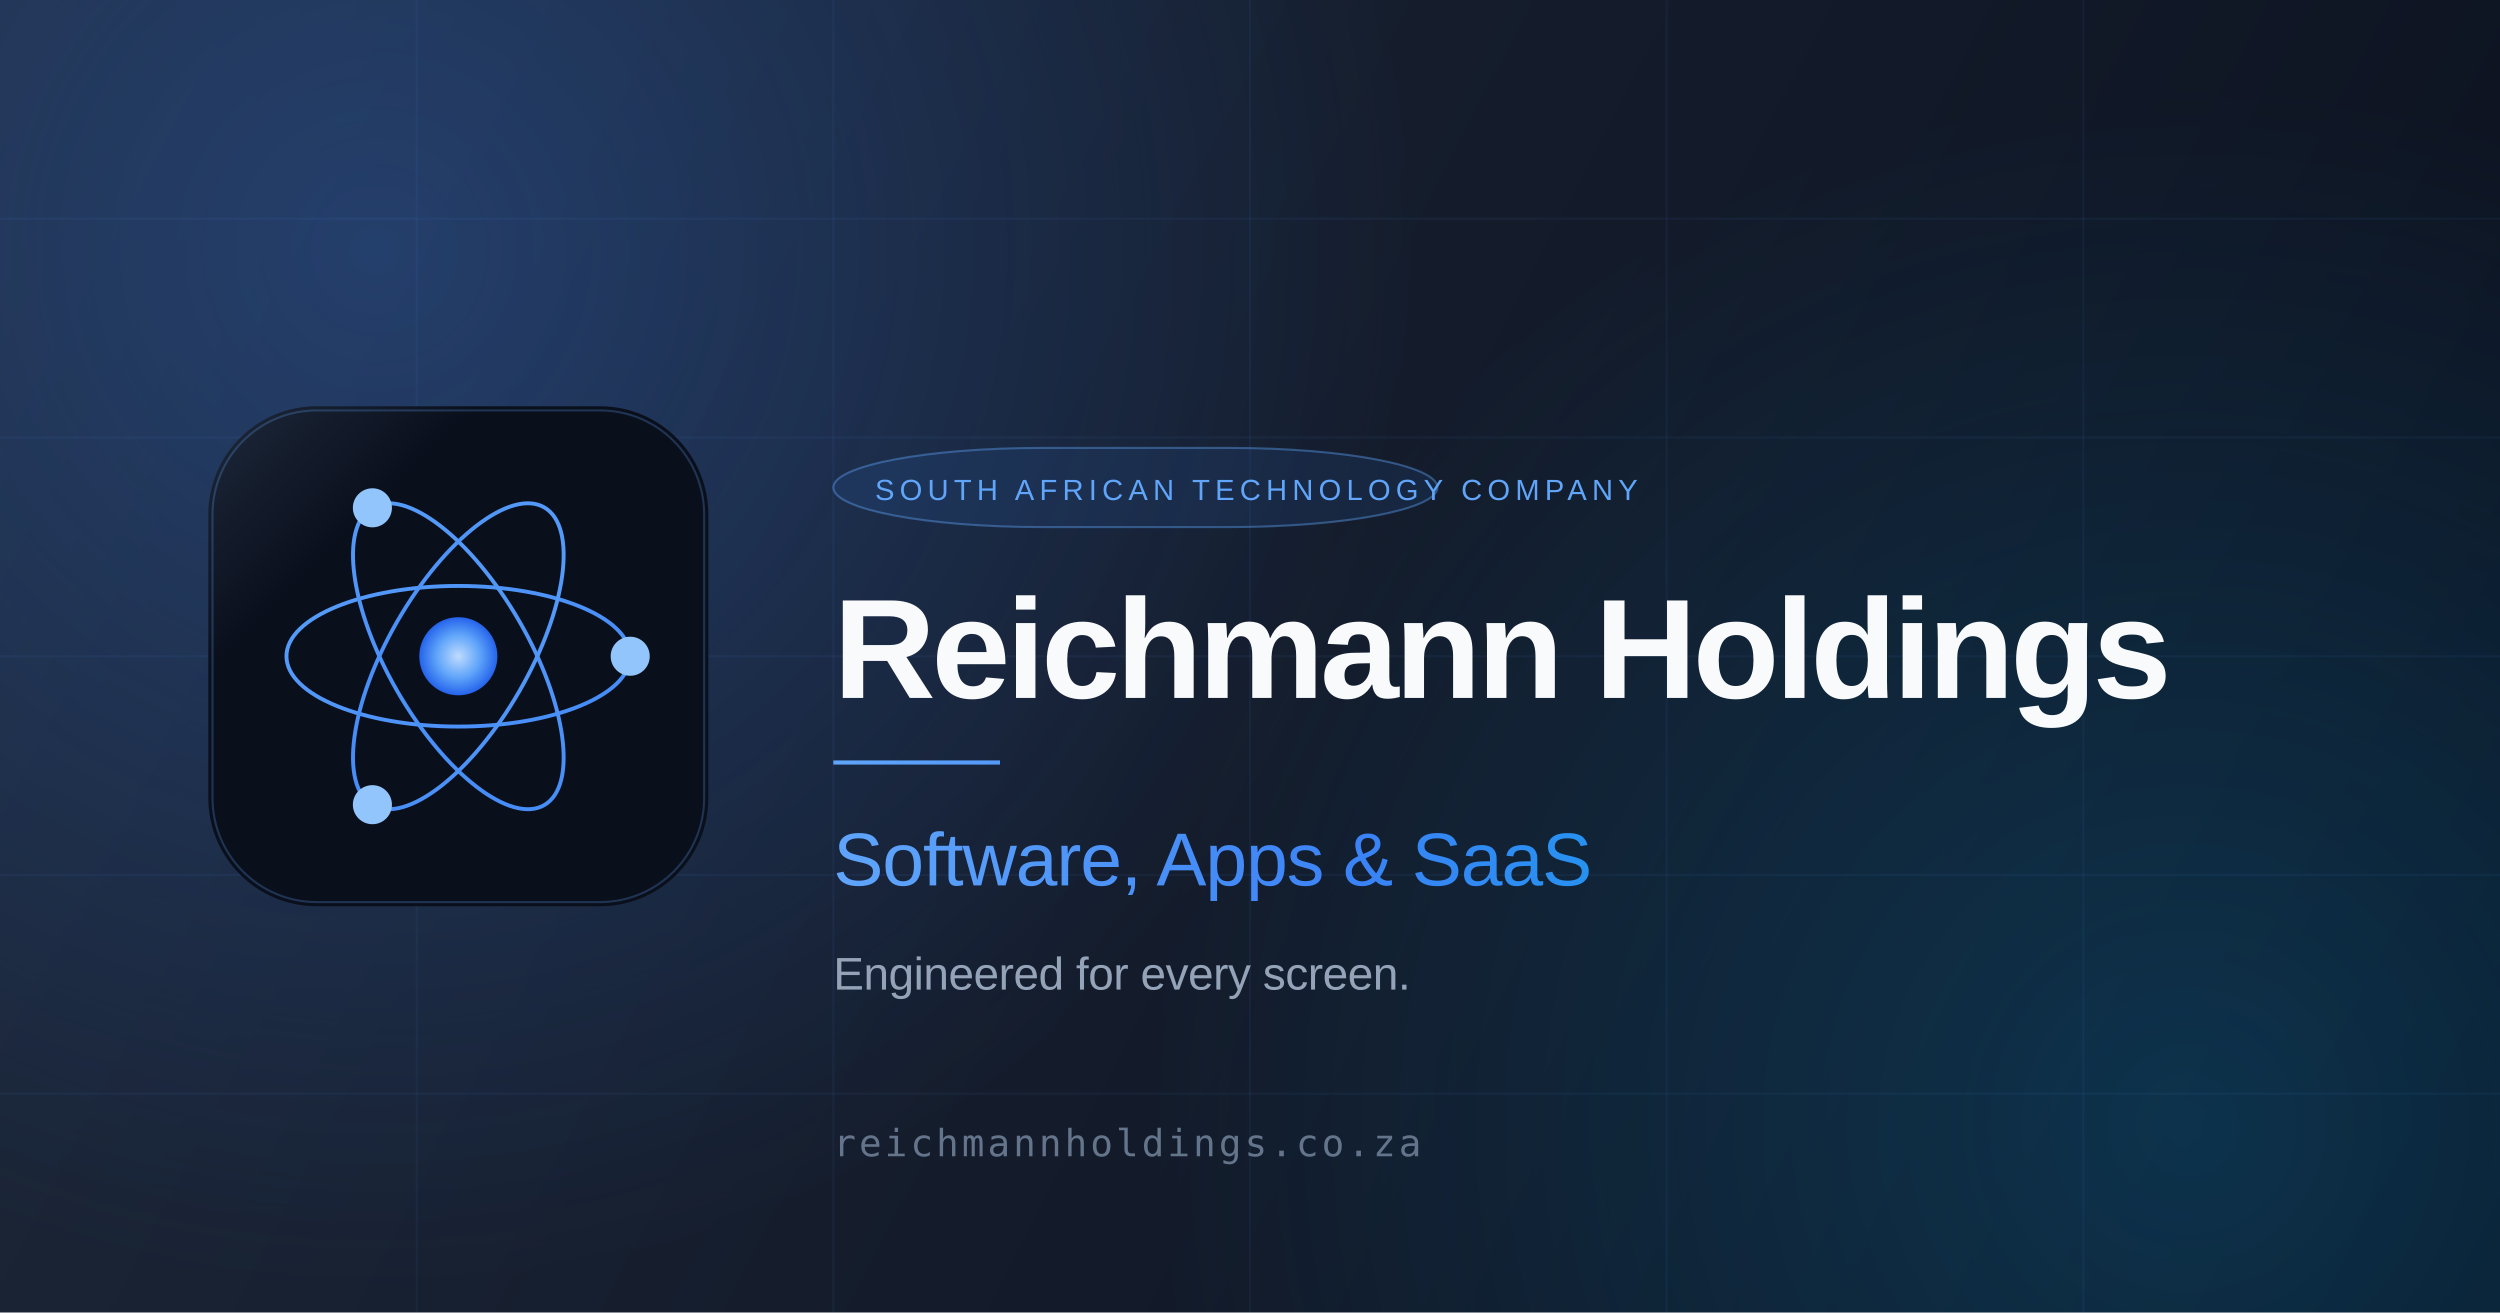
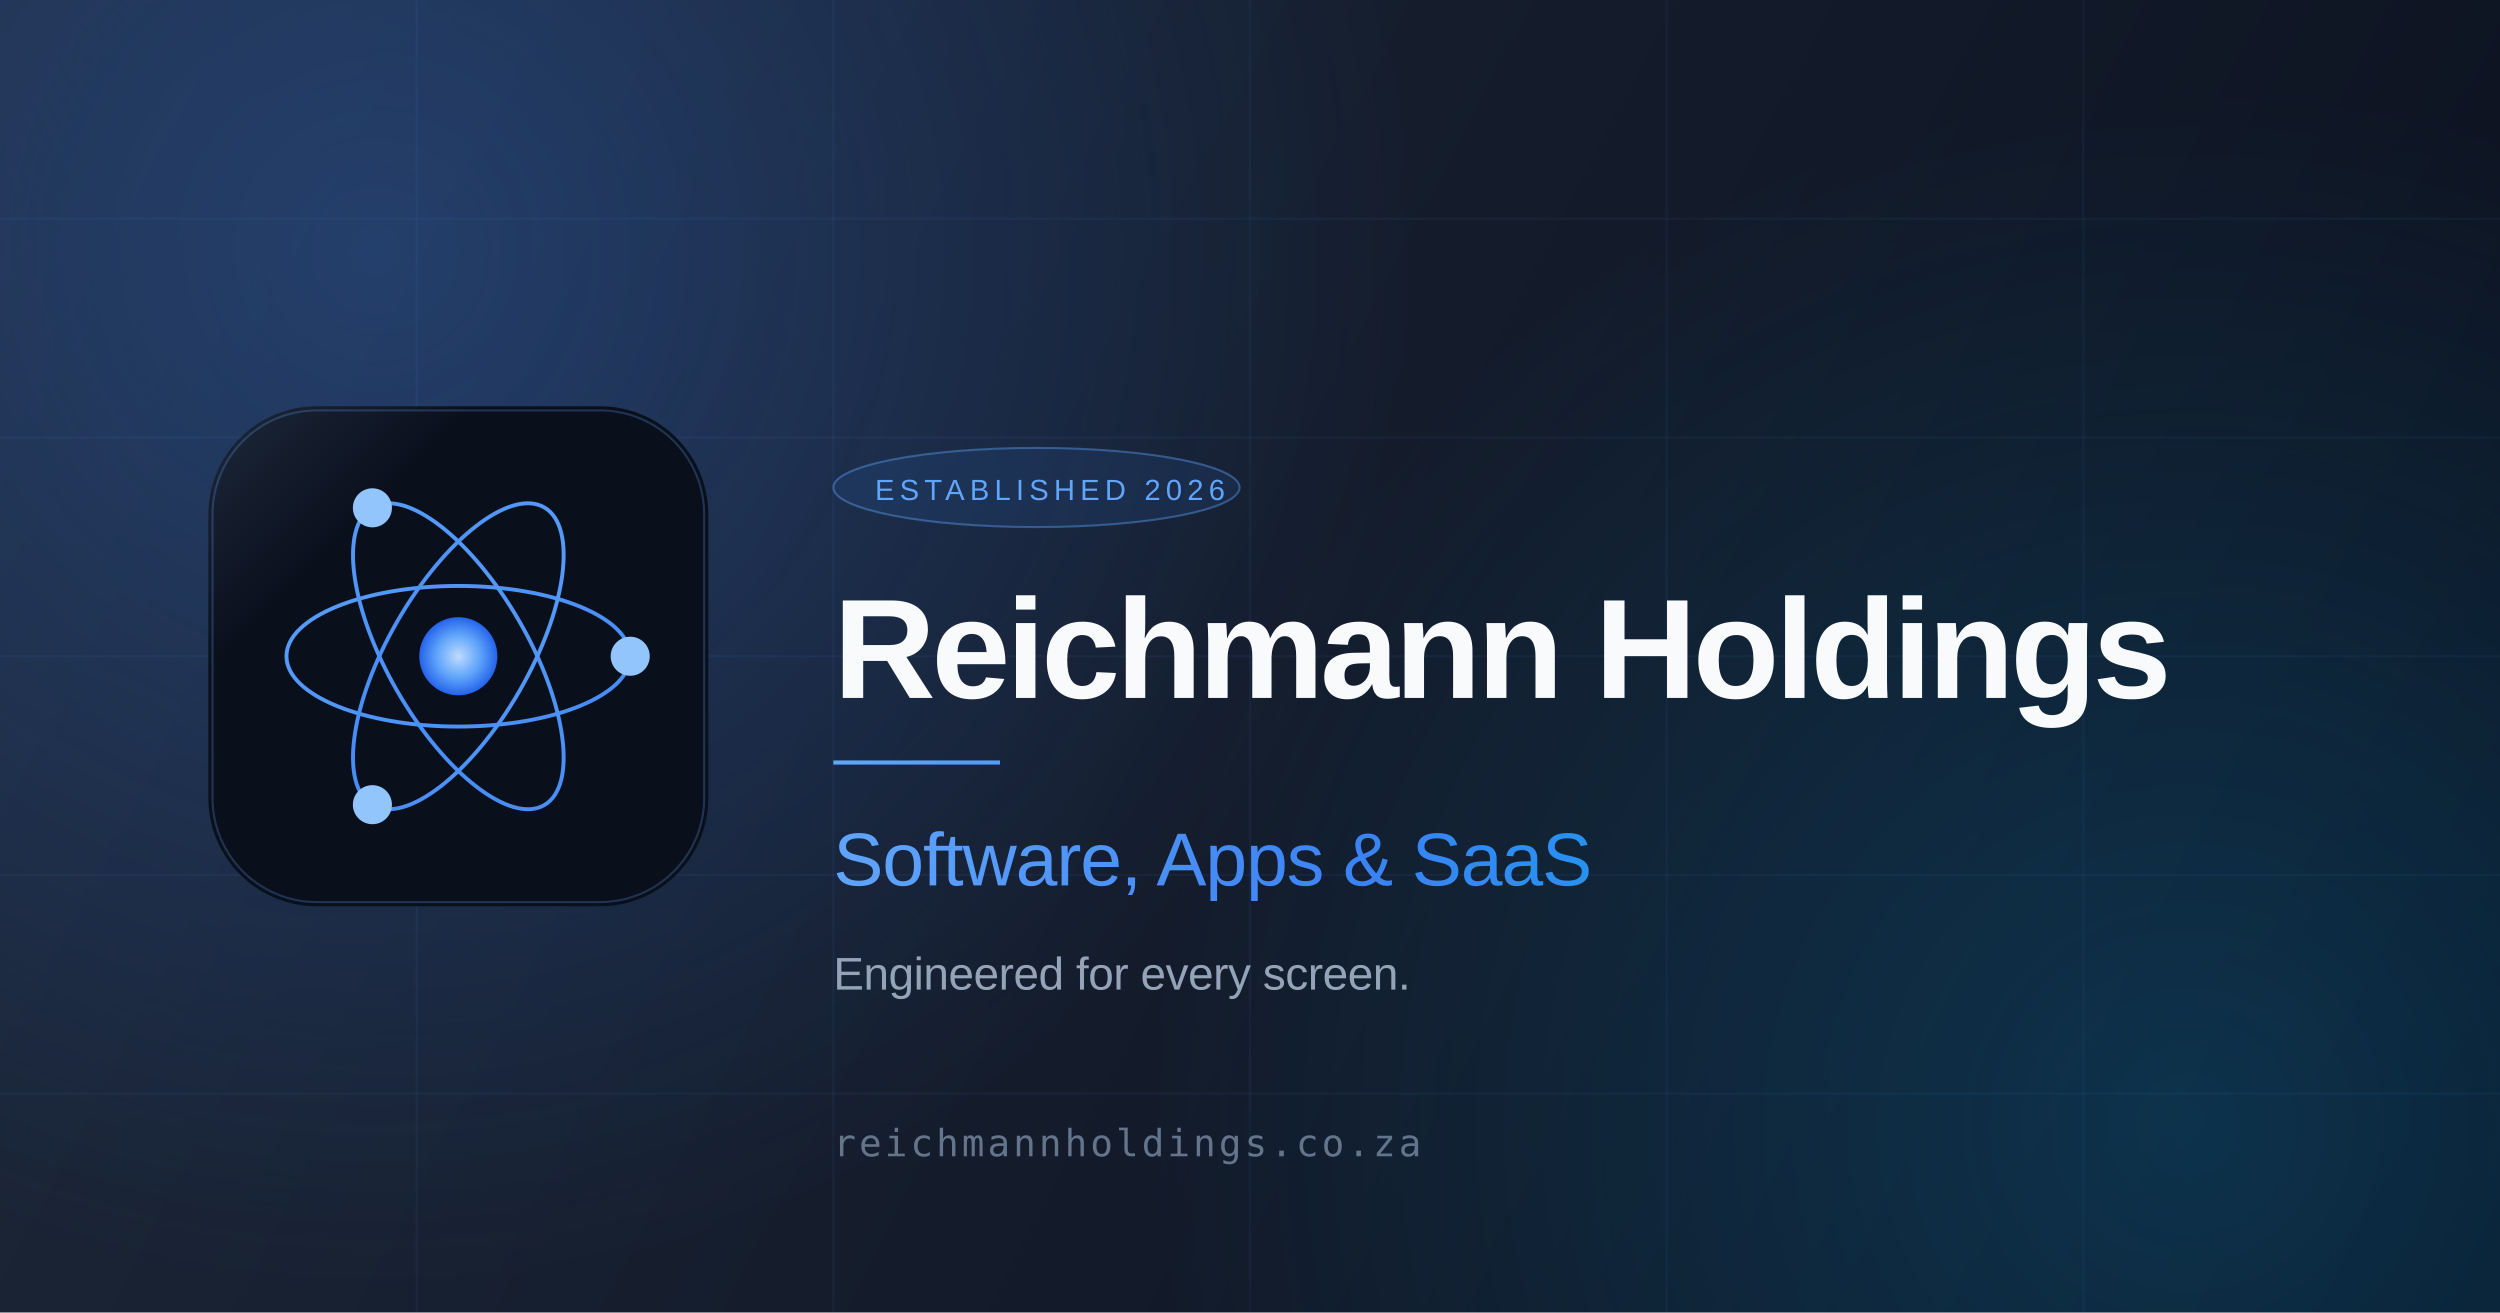
<svg xmlns="http://www.w3.org/2000/svg" width="1200" height="630" viewBox="0 0 1200 630">
  <defs>
    <linearGradient id="bg" x1="0" y1="0" x2="1200" y2="630" gradientUnits="userSpaceOnUse">
      <stop offset="0" stop-color="#1e293b" />
      <stop offset="1" stop-color="#0a0f1c" />
    </linearGradient>
    <radialGradient id="glow1" cx="180" cy="120" r="500" gradientUnits="userSpaceOnUse">
      <stop offset="0" stop-color="#3b82f6" stop-opacity="0.28" />
      <stop offset="1" stop-color="#3b82f6" stop-opacity="0" />
    </radialGradient>
    <radialGradient id="glow2" cx="1050" cy="540" r="500" gradientUnits="userSpaceOnUse">
      <stop offset="0" stop-color="#0ea5e9" stop-opacity="0.22" />
      <stop offset="1" stop-color="#0ea5e9" stop-opacity="0" />
    </radialGradient>
    <linearGradient id="textGrad" x1="400" y1="0" x2="900" y2="0" gradientUnits="userSpaceOnUse">
      <stop offset="0" stop-color="#60a5fa" />
      <stop offset="0.5" stop-color="#3b82f6" />
      <stop offset="1" stop-color="#0ea5e9" />
    </linearGradient>
    <linearGradient id="atomBg" x1="0" y1="0" x2="64" y2="64" gradientUnits="userSpaceOnUse">
      <stop stop-color="#1e293b" />
      <stop offset="1" stop-color="#0a0f1c" />
    </linearGradient>
    <radialGradient id="atomNucleus" cx="50%" cy="50%" r="50%">
      <stop offset="0" stop-color="#bfdbfe" />
      <stop offset="0.55" stop-color="#60a5fa" />
      <stop offset="1" stop-color="#2563eb" />
    </radialGradient>
    <linearGradient id="atomOrbit" x1="0" y1="0" x2="64" y2="64" gradientUnits="userSpaceOnUse">
      <stop stop-color="#60a5fa" />
      <stop offset="1" stop-color="#3b82f6" />
    </linearGradient>
  </defs>
  <rect width="1200" height="630" fill="url(#bg)" />
  <rect width="1200" height="630" fill="url(#glow1)" />
  <rect width="1200" height="630" fill="url(#glow2)" />
  <g stroke="#60a5fa" stroke-opacity="0.06" stroke-width="1">
    <line x1="0" y1="105" x2="1200" y2="105" />
    <line x1="0" y1="210" x2="1200" y2="210" />
    <line x1="0" y1="315" x2="1200" y2="315" />
    <line x1="0" y1="420" x2="1200" y2="420" />
    <line x1="0" y1="525" x2="1200" y2="525" />
    <line x1="200" y1="0" x2="200" y2="630" />
    <line x1="400" y1="0" x2="400" y2="630" />
    <line x1="600" y1="0" x2="600" y2="630" />
    <line x1="800" y1="0" x2="800" y2="630" />
    <line x1="1000" y1="0" x2="1000" y2="630" />
  </g>
  <g transform="translate(100, 195)">
    <rect width="240" height="240" rx="52" fill="url(#atomBg)" />
    <rect x="2" y="2" width="236" height="236" rx="50" fill="none" stroke="#60a5fa" stroke-opacity="0.25" stroke-width="1" />
    <g transform="scale(3.75)">
      <g stroke="url(#atomOrbit)" stroke-width="0.5" fill="none">
        <ellipse cx="32" cy="32" rx="22" ry="9" />
        <ellipse cx="32" cy="32" rx="22" ry="9" transform="rotate(60 32 32)" />
        <ellipse cx="32" cy="32" rx="22" ry="9" transform="rotate(120 32 32)" />
      </g>
      <circle cx="54" cy="32" r="2.5" fill="#93c5fd" />
      <circle cx="21" cy="13" r="2.5" fill="#93c5fd" />
      <circle cx="21" cy="51" r="2.5" fill="#93c5fd" />
      <circle cx="32" cy="32" r="5" fill="url(#atomNucleus)" />
    </g>
  </g>
  <g transform="translate(400, 215)">
-     <rect x="0" y="0" rx="100" ry="100" width="290" height="38" fill="#3b82f6" fill-opacity="0.1" stroke="#60a5fa" stroke-opacity="0.4" stroke-width="1" />
-     <text x="20" y="25" font-family="'Segoe UI', 'Helvetica Neue', Arial, sans-serif" font-size="14" font-weight="500" fill="#60a5fa" letter-spacing="2.5">SOUTH AFRICAN TECHNOLOGY COMPANY</text>
+     <rect x="0" y="0" rx="100" ry="100" width="195" height="38" fill="#3b82f6" fill-opacity="0.1" stroke="#60a5fa" stroke-opacity="0.4" stroke-width="1" />
+     <text x="20" y="25" font-family="'Segoe UI', 'Helvetica Neue', Arial, sans-serif" font-size="14" font-weight="500" fill="#60a5fa" letter-spacing="2.5">ESTABLISHED 2026</text>
  </g>
  <text x="400" y="335" font-family="'Segoe UI', 'Helvetica Neue', Arial, sans-serif" font-size="68" font-weight="700" fill="#f8fafc" letter-spacing="-2">Reichmann Holdings</text>
  <rect x="400" y="365" width="80" height="2" fill="url(#textGrad)" />
  <text x="400" y="425" font-family="'Segoe UI', 'Helvetica Neue', Arial, sans-serif" font-size="36" font-weight="500" fill="url(#textGrad)" letter-spacing="-0.5">Software, Apps &amp; SaaS</text>
  <text x="400" y="475" font-family="'Segoe UI', 'Helvetica Neue', Arial, sans-serif" font-size="22" font-weight="400" fill="#94a3b8" letter-spacing="-0.2">Engineered for every screen.</text>
  <text x="400" y="555" font-family="'Consolas', 'Menlo', monospace" font-size="18" font-weight="500" fill="#64748b" letter-spacing="1.5">reichmannholdings.co.za</text>
</svg>
